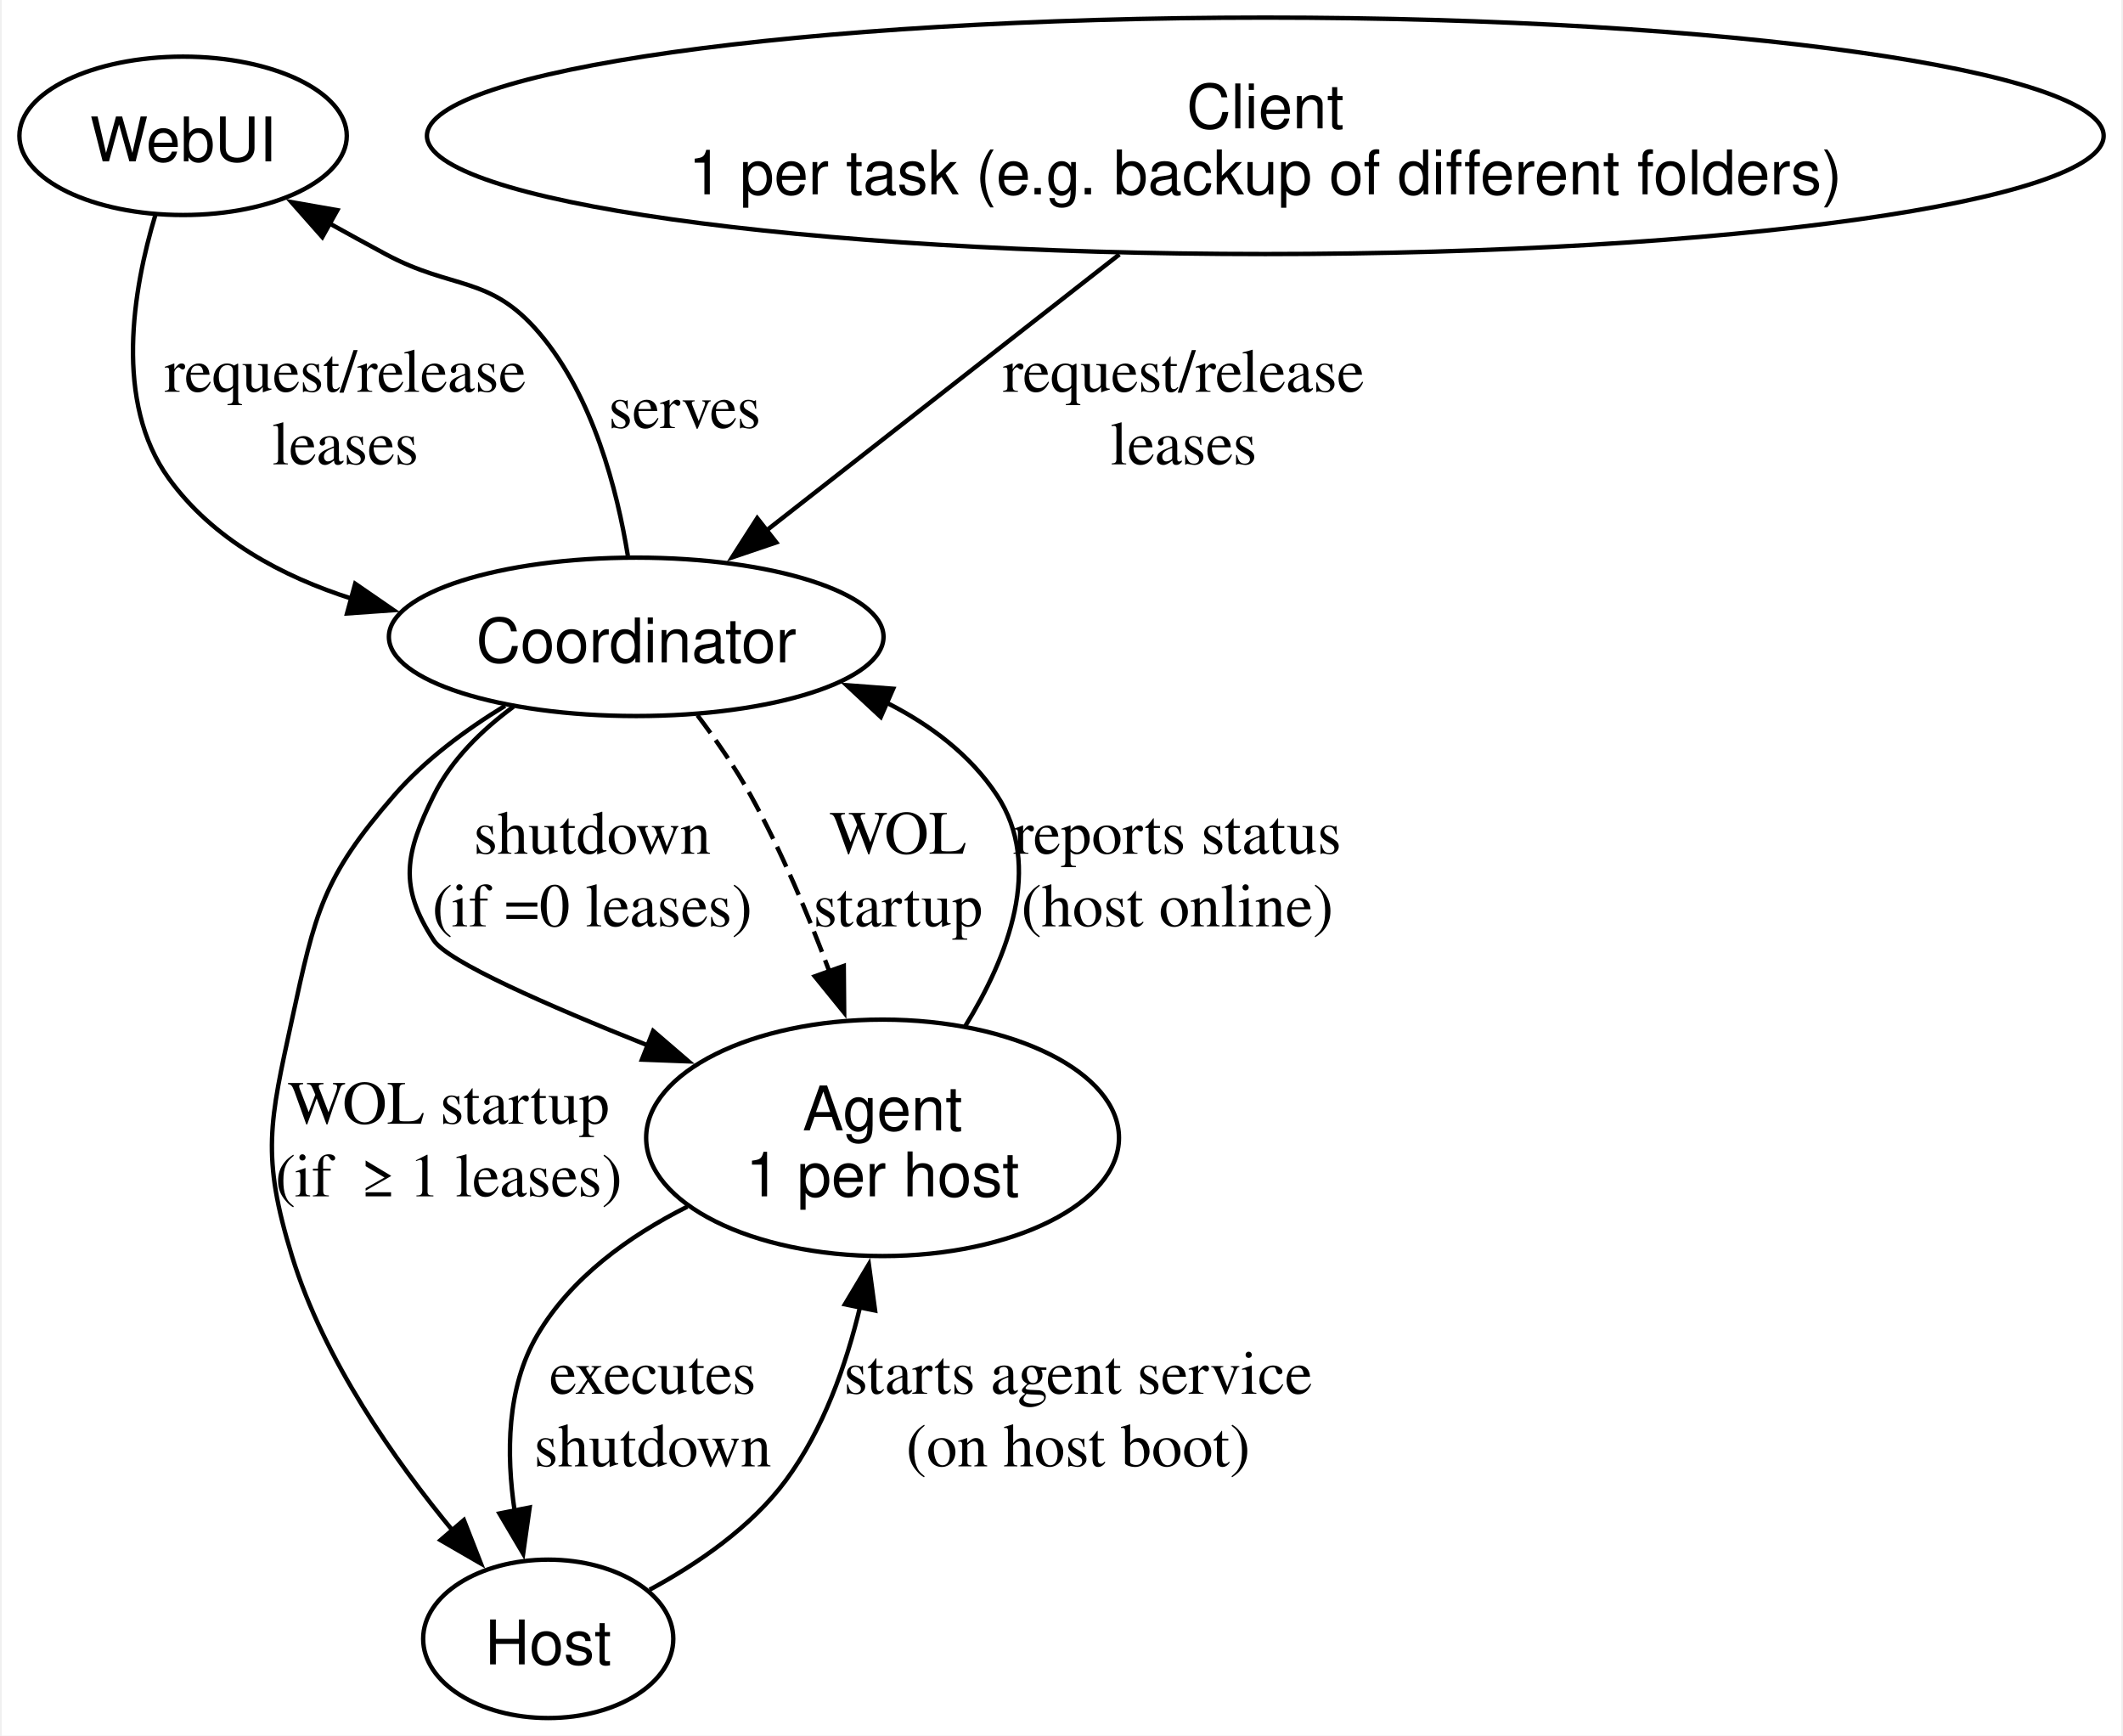
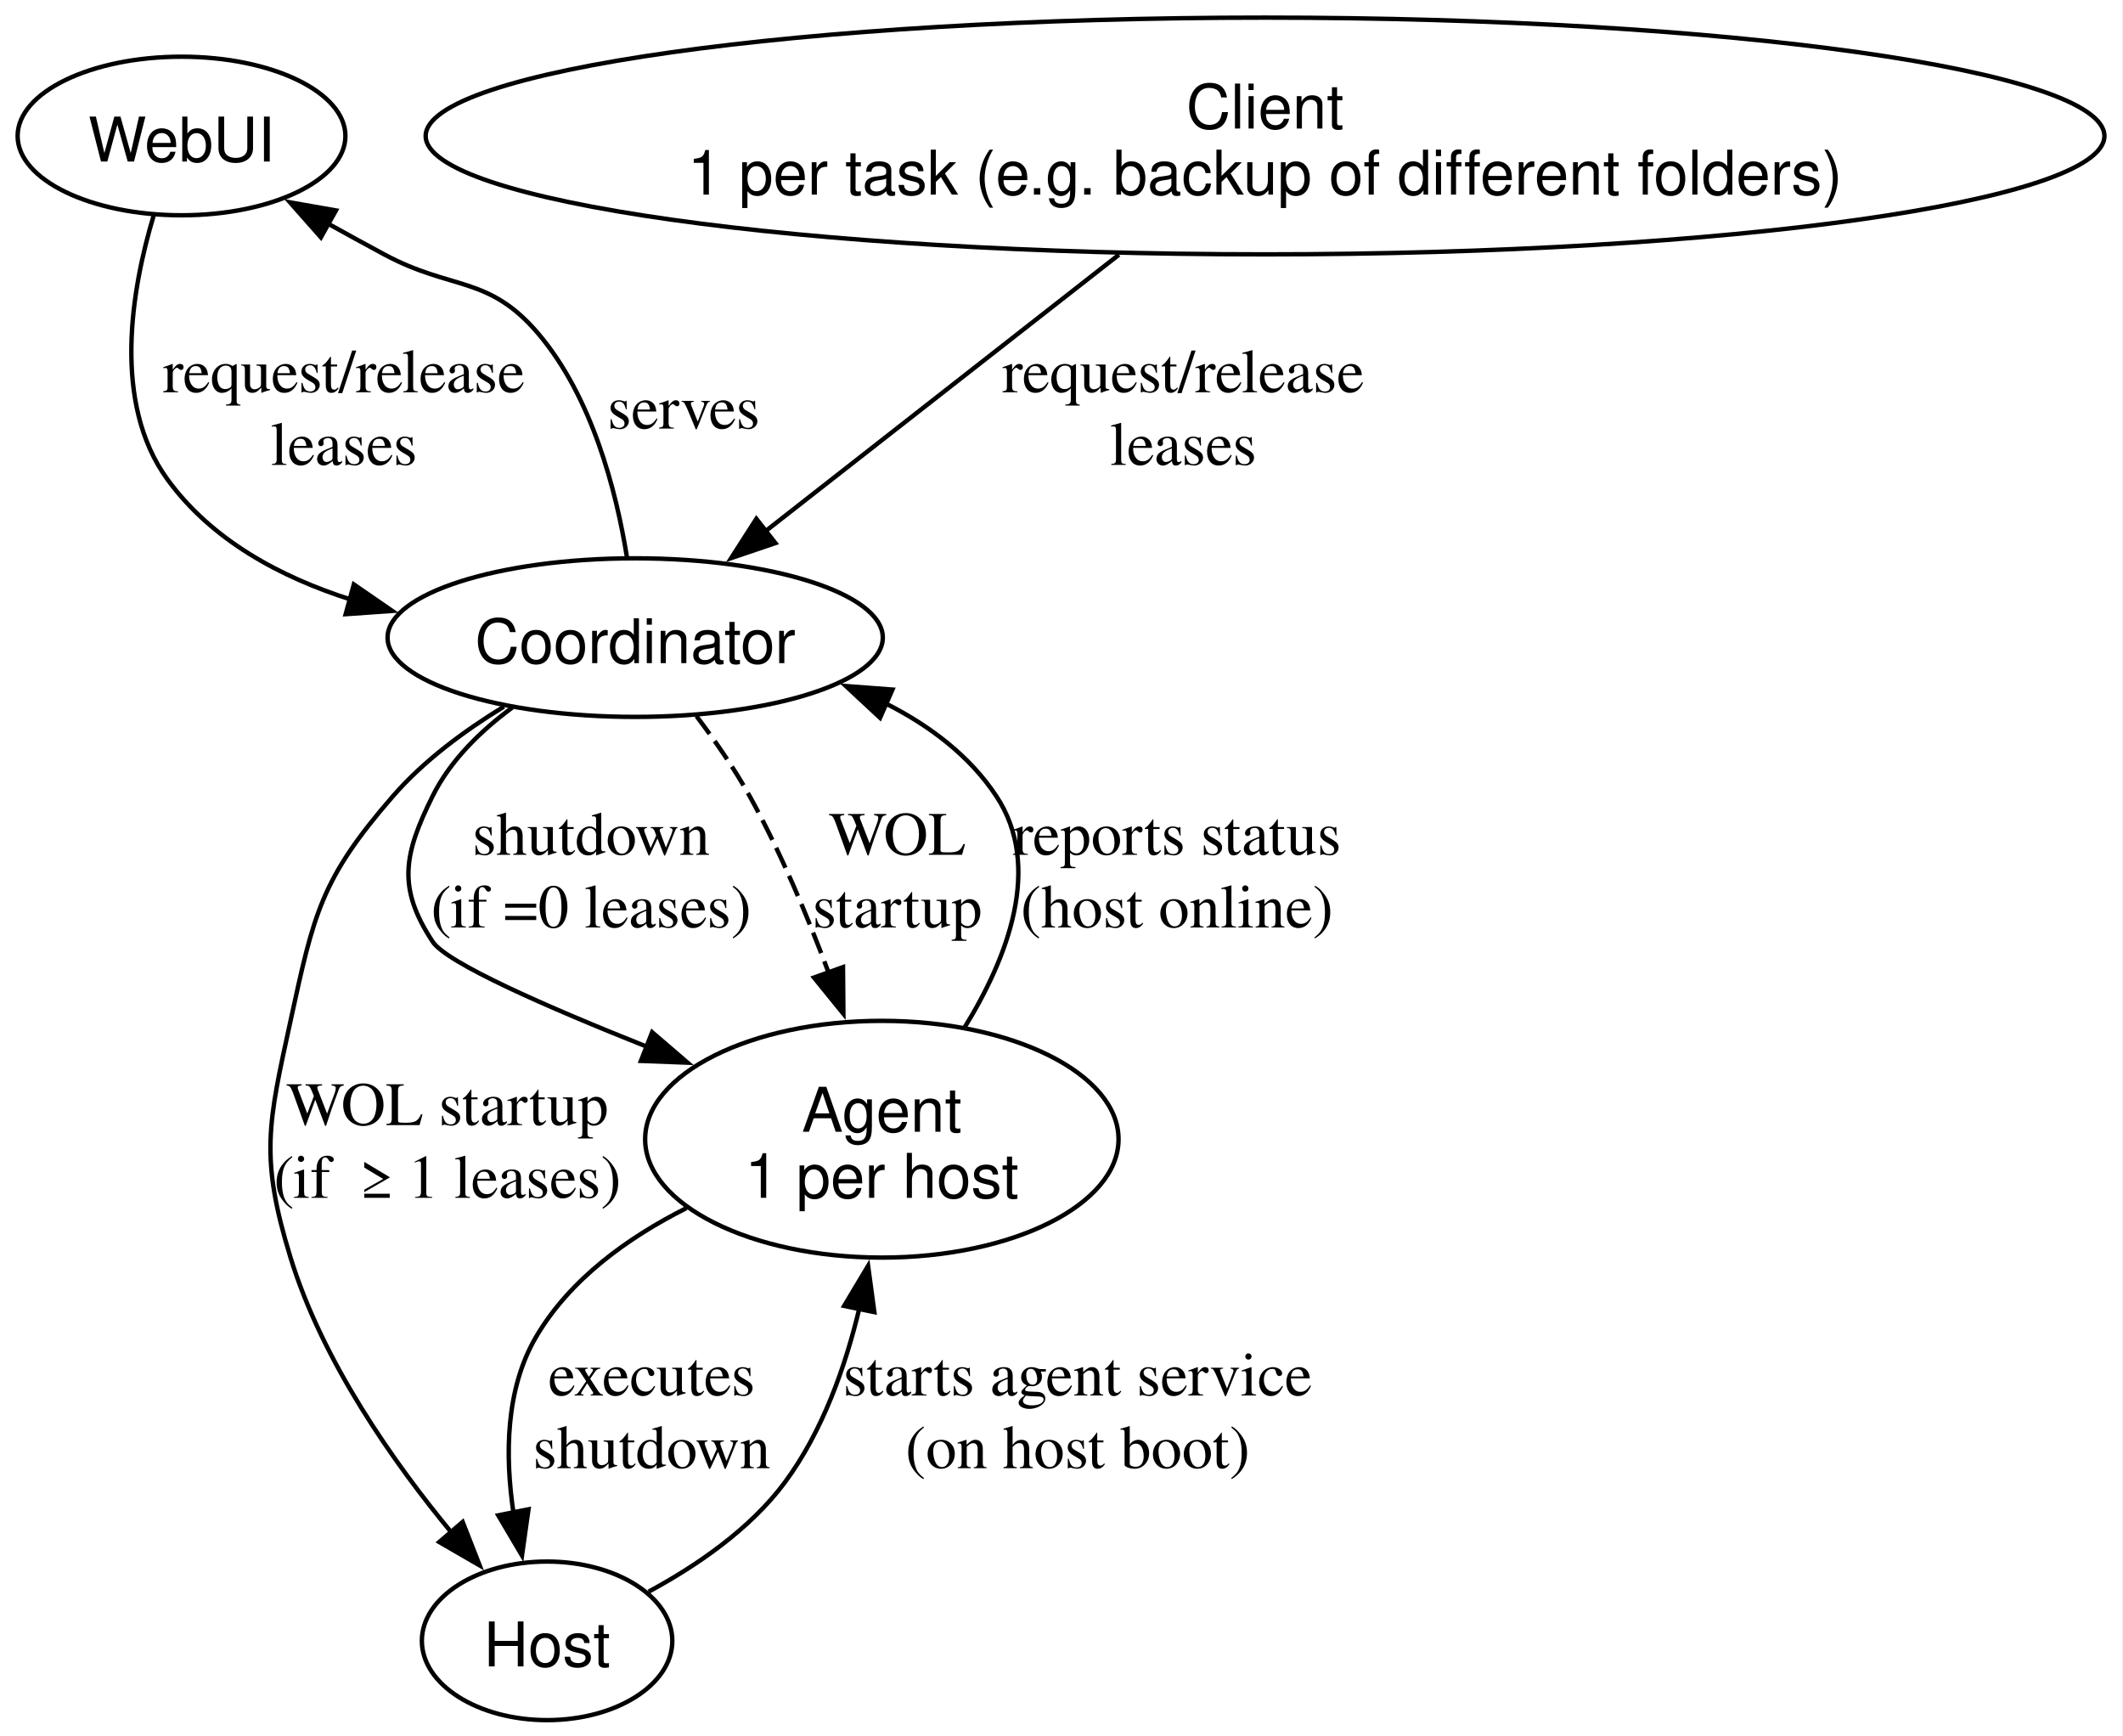
- <svg xmlns="http://www.w3.org/2000/svg" width="482pt" height="394pt" viewBox="0.00 0.00 481.77 394.48">
+ <svg xmlns="http://www.w3.org/2000/svg" width="482pt" height="394pt" viewBox="0.00 0.00 482.00 394.00">
  <g id="graph0" class="graph" transform="scale(1 1) rotate(0) translate(4 390.48)">
    <polygon fill="white" stroke="none" points="-4,4 -4,-390.48 477.77,-390.48 477.77,4 -4,4" />
    <g id="node1" class="node">
      <ellipse fill="none" stroke="black" cx="37.21" cy="-359.61" rx="37.21" ry="18" />
-       <text text-anchor="middle" x="37.21" y="-353.81" font-family="Helvetica,sans-Serif" font-size="14.00">WebUI</text>
+       <text xml:space="preserve" text-anchor="middle" x="37.21" y="-353.81" font-family="Helvetica,sans-Serif" font-size="14.00">WebUI</text>
    </g>
    <g id="node3" class="node">
      <ellipse fill="none" stroke="black" cx="140.21" cy="-245.74" rx="56.22" ry="18" />
-       <text text-anchor="middle" x="140.21" y="-239.94" font-family="Helvetica,sans-Serif" font-size="14.00">Coordinator</text>
+       <text xml:space="preserve" text-anchor="middle" x="140.21" y="-239.94" font-family="Helvetica,sans-Serif" font-size="14.00">Coordinator</text>
    </g>
    <g id="edge4" class="edge">
      <path fill="none" stroke="black" d="M30.9,-341.59C25.83,-324.75 21.43,-299.06 33.96,-281.74 43.95,-267.93 59.58,-259.47 75.81,-254.33" />
      <polygon fill="black" stroke="black" points="76.33,-257.81 85.05,-251.8 74.48,-251.06 76.33,-257.81" />
-       <text text-anchor="middle" x="74.08" y="-301.44" font-family="Times,serif" font-size="14.00">request/release</text>
-       <text text-anchor="middle" x="74.08" y="-284.94" font-family="Times,serif" font-size="14.00">leases</text>
+       <text xml:space="preserve" text-anchor="middle" x="74.08" y="-301.44" font-family="Times,serif" font-size="14.00">request/release</text>
+       <text xml:space="preserve" text-anchor="middle" x="74.08" y="-284.94" font-family="Times,serif" font-size="14.00">leases</text>
    </g>
    <g id="node2" class="node">
      <ellipse fill="none" stroke="black" cx="283.21" cy="-359.61" rx="190.57" ry="26.87" />
-       <text text-anchor="middle" x="283.21" y="-361.31" font-family="Helvetica,sans-Serif" font-size="14.00">Client</text>
-       <text text-anchor="middle" x="283.21" y="-346.31" font-family="Helvetica,sans-Serif" font-size="14.00">1 per task (e.g. backup of different folders)</text>
+       <text xml:space="preserve" text-anchor="middle" x="283.21" y="-361.31" font-family="Helvetica,sans-Serif" font-size="14.00">Client</text>
+       <text xml:space="preserve" text-anchor="middle" x="283.21" y="-346.31" font-family="Helvetica,sans-Serif" font-size="14.00">1 per task (e.g. backup of different folders)</text>
    </g>
    <g id="edge3" class="edge">
      <path fill="none" stroke="black" d="M250.04,-332.66C225.71,-313.63 192.98,-288.02 169.59,-269.73" />
      <polygon fill="black" stroke="black" points="172.04,-267.2 162,-263.79 167.72,-272.71 172.04,-267.2" />
-       <text text-anchor="middle" x="264.64" y="-301.44" font-family="Times,serif" font-size="14.00">request/release</text>
-       <text text-anchor="middle" x="264.64" y="-284.94" font-family="Times,serif" font-size="14.00">leases</text>
+       <text xml:space="preserve" text-anchor="middle" x="264.64" y="-301.44" font-family="Times,serif" font-size="14.00">request/release</text>
+       <text xml:space="preserve" text-anchor="middle" x="264.64" y="-284.94" font-family="Times,serif" font-size="14.00">leases</text>
    </g>
    <g id="edge2" class="edge">
      <path fill="none" stroke="black" d="M138.31,-264.17C135.89,-279.09 130.42,-300.37 118.21,-314.74 106.88,-328.07 98.61,-324.45 83.21,-332.74 79.03,-334.99 74.67,-337.38 70.36,-339.77" />
      <polygon fill="black" stroke="black" points="68.86,-336.6 61.84,-344.54 72.27,-342.71 68.86,-336.6" />
-       <text text-anchor="middle" x="151.21" y="-293.19" font-family="Times,serif" font-size="14.00">serves</text>
+       <text xml:space="preserve" text-anchor="middle" x="151.21" y="-293.19" font-family="Times,serif" font-size="14.00">serves</text>
    </g>
    <g id="node4" class="node">
      <ellipse fill="none" stroke="black" cx="120.21" cy="-18" rx="28.43" ry="18" />
-       <text text-anchor="middle" x="120.21" y="-12.2" font-family="Helvetica,sans-Serif" font-size="14.00">Host</text>
+       <text xml:space="preserve" text-anchor="middle" x="120.21" y="-12.2" font-family="Helvetica,sans-Serif" font-size="14.00">Host</text>
    </g>
    <g id="edge5" class="edge">
      <path fill="none" stroke="black" d="M110.4,-230.07C101.46,-224.62 92.19,-217.77 85.21,-209.74 68.86,-190.94 67.25,-183.08 61.96,-158.74 56.89,-135.4 54.95,-127.83 61.96,-105 69.19,-81.44 85.3,-58.52 98.76,-42.27" />
      <polygon fill="black" stroke="black" points="101.04,-44.99 104.9,-35.12 95.73,-40.43 101.04,-44.99" />
-       <text text-anchor="middle" x="97.58" y="-135.07" font-family="Times,serif" font-size="14.00">WOL startup</text>
-       <text text-anchor="middle" x="97.58" y="-118.57" font-family="Times,serif" font-size="14.00">(if ≥1 leases)</text>
+       <text xml:space="preserve" text-anchor="middle" x="97.58" y="-135.07" font-family="Times,serif" font-size="14.00">WOL startup</text>
+       <text xml:space="preserve" text-anchor="middle" x="97.58" y="-118.57" font-family="Times,serif" font-size="14.00">(if ≥1 leases)</text>
    </g>
    <g id="node5" class="node">
      <ellipse fill="none" stroke="black" cx="196.21" cy="-131.87" rx="53.74" ry="26.87" />
-       <text text-anchor="middle" x="196.21" y="-133.57" font-family="Helvetica,sans-Serif" font-size="14.00">Agent</text>
-       <text text-anchor="middle" x="196.21" y="-118.57" font-family="Helvetica,sans-Serif" font-size="14.00">1 per host</text>
+       <text xml:space="preserve" text-anchor="middle" x="196.21" y="-133.57" font-family="Helvetica,sans-Serif" font-size="14.00">Agent</text>
+       <text xml:space="preserve" text-anchor="middle" x="196.21" y="-118.57" font-family="Helvetica,sans-Serif" font-size="14.00">1 per host</text>
    </g>
    <g id="edge6" class="edge">
      <path fill="none" stroke="black" d="M112.33,-229.88C105.1,-224.56 98.22,-217.83 94.21,-209.74 87.7,-196.6 86.14,-188.99 94.21,-176.74 97.38,-171.92 119.88,-162.02 142.94,-152.84" />
      <polygon fill="black" stroke="black" points="144.06,-156.16 152.1,-149.25 141.51,-149.65 144.06,-156.16" />
-       <text text-anchor="middle" x="130.21" y="-196.44" font-family="Times,serif" font-size="14.00">shutdown</text>
-       <text text-anchor="middle" x="130.21" y="-179.94" font-family="Times,serif" font-size="14.00">(if =0 leases)</text>
+       <text xml:space="preserve" text-anchor="middle" x="130.21" y="-196.44" font-family="Times,serif" font-size="14.00">shutdown</text>
+       <text xml:space="preserve" text-anchor="middle" x="130.21" y="-179.94" font-family="Times,serif" font-size="14.00">(if =0 leases)</text>
    </g>
    <g id="edge8" class="edge">
      <path fill="none" stroke="black" stroke-dasharray="5,2" d="M154.13,-227.91C158.34,-222.34 162.76,-215.97 166.21,-209.74 173.2,-197.11 179.34,-182.51 184.21,-169.45" />
      <polygon fill="black" stroke="black" points="187.39,-170.94 187.48,-160.34 180.8,-168.57 187.39,-170.94" />
-       <text text-anchor="middle" x="199.72" y="-196.44" font-family="Times,serif" font-size="14.00">WOL</text>
-       <text text-anchor="middle" x="199.72" y="-179.94" font-family="Times,serif" font-size="14.00">startup</text>
+       <text xml:space="preserve" text-anchor="middle" x="199.72" y="-196.44" font-family="Times,serif" font-size="14.00">WOL</text>
+       <text xml:space="preserve" text-anchor="middle" x="199.72" y="-179.94" font-family="Times,serif" font-size="14.00">startup</text>
    </g>
    <g id="edge1" class="edge">
      <path fill="none" stroke="black" d="M143.26,-29.16C154.07,-35 166.3,-43.31 174.21,-54 182.73,-65.51 187.95,-80.22 191.15,-93.68" />
      <polygon fill="black" stroke="black" points="187.65,-94.03 193.09,-103.12 194.51,-92.62 187.65,-94.03" />
-       <text text-anchor="middle" x="240.66" y="-73.7" font-family="Times,serif" font-size="14.00">starts agent service</text>
-       <text text-anchor="middle" x="240.66" y="-57.2" font-family="Times,serif" font-size="14.00">(on host boot)</text>
+       <text xml:space="preserve" text-anchor="middle" x="240.66" y="-73.7" font-family="Times,serif" font-size="14.00">starts agent service</text>
+       <text xml:space="preserve" text-anchor="middle" x="240.66" y="-57.2" font-family="Times,serif" font-size="14.00">(on host boot)</text>
    </g>
    <g id="edge9" class="edge">
      <path fill="none" stroke="black" d="M214.95,-157.17C224.77,-173.06 232.77,-193.75 222.21,-209.74 216.13,-218.94 207.08,-225.73 197.19,-230.74" />
      <polygon fill="black" stroke="black" points="195.81,-227.53 188.05,-234.74 198.62,-233.94 195.81,-227.53" />
-       <text text-anchor="middle" x="263.2" y="-196.44" font-family="Times,serif" font-size="14.00">reports status</text>
-       <text text-anchor="middle" x="263.2" y="-179.94" font-family="Times,serif" font-size="14.00">(host online)</text>
+       <text xml:space="preserve" text-anchor="middle" x="263.2" y="-196.44" font-family="Times,serif" font-size="14.00">reports status</text>
+       <text xml:space="preserve" text-anchor="middle" x="263.2" y="-179.94" font-family="Times,serif" font-size="14.00">(host online)</text>
    </g>
    <g id="edge7" class="edge">
      <path fill="none" stroke="black" d="M151.85,-116.24C138.5,-109.52 125.37,-100.06 117.71,-87 110.75,-75.14 110.64,-60.01 112.58,-47.04" />
      <polygon fill="black" stroke="black" points="115.99,-47.86 114.51,-37.37 109.12,-46.49 115.99,-47.86" />
-       <text text-anchor="middle" x="143.96" y="-73.7" font-family="Times,serif" font-size="14.00">executes</text>
-       <text text-anchor="middle" x="143.96" y="-57.2" font-family="Times,serif" font-size="14.00">shutdown</text>
+       <text xml:space="preserve" text-anchor="middle" x="143.96" y="-73.7" font-family="Times,serif" font-size="14.00">executes</text>
+       <text xml:space="preserve" text-anchor="middle" x="143.96" y="-57.2" font-family="Times,serif" font-size="14.00">shutdown</text>
    </g>
  </g>
</svg>
